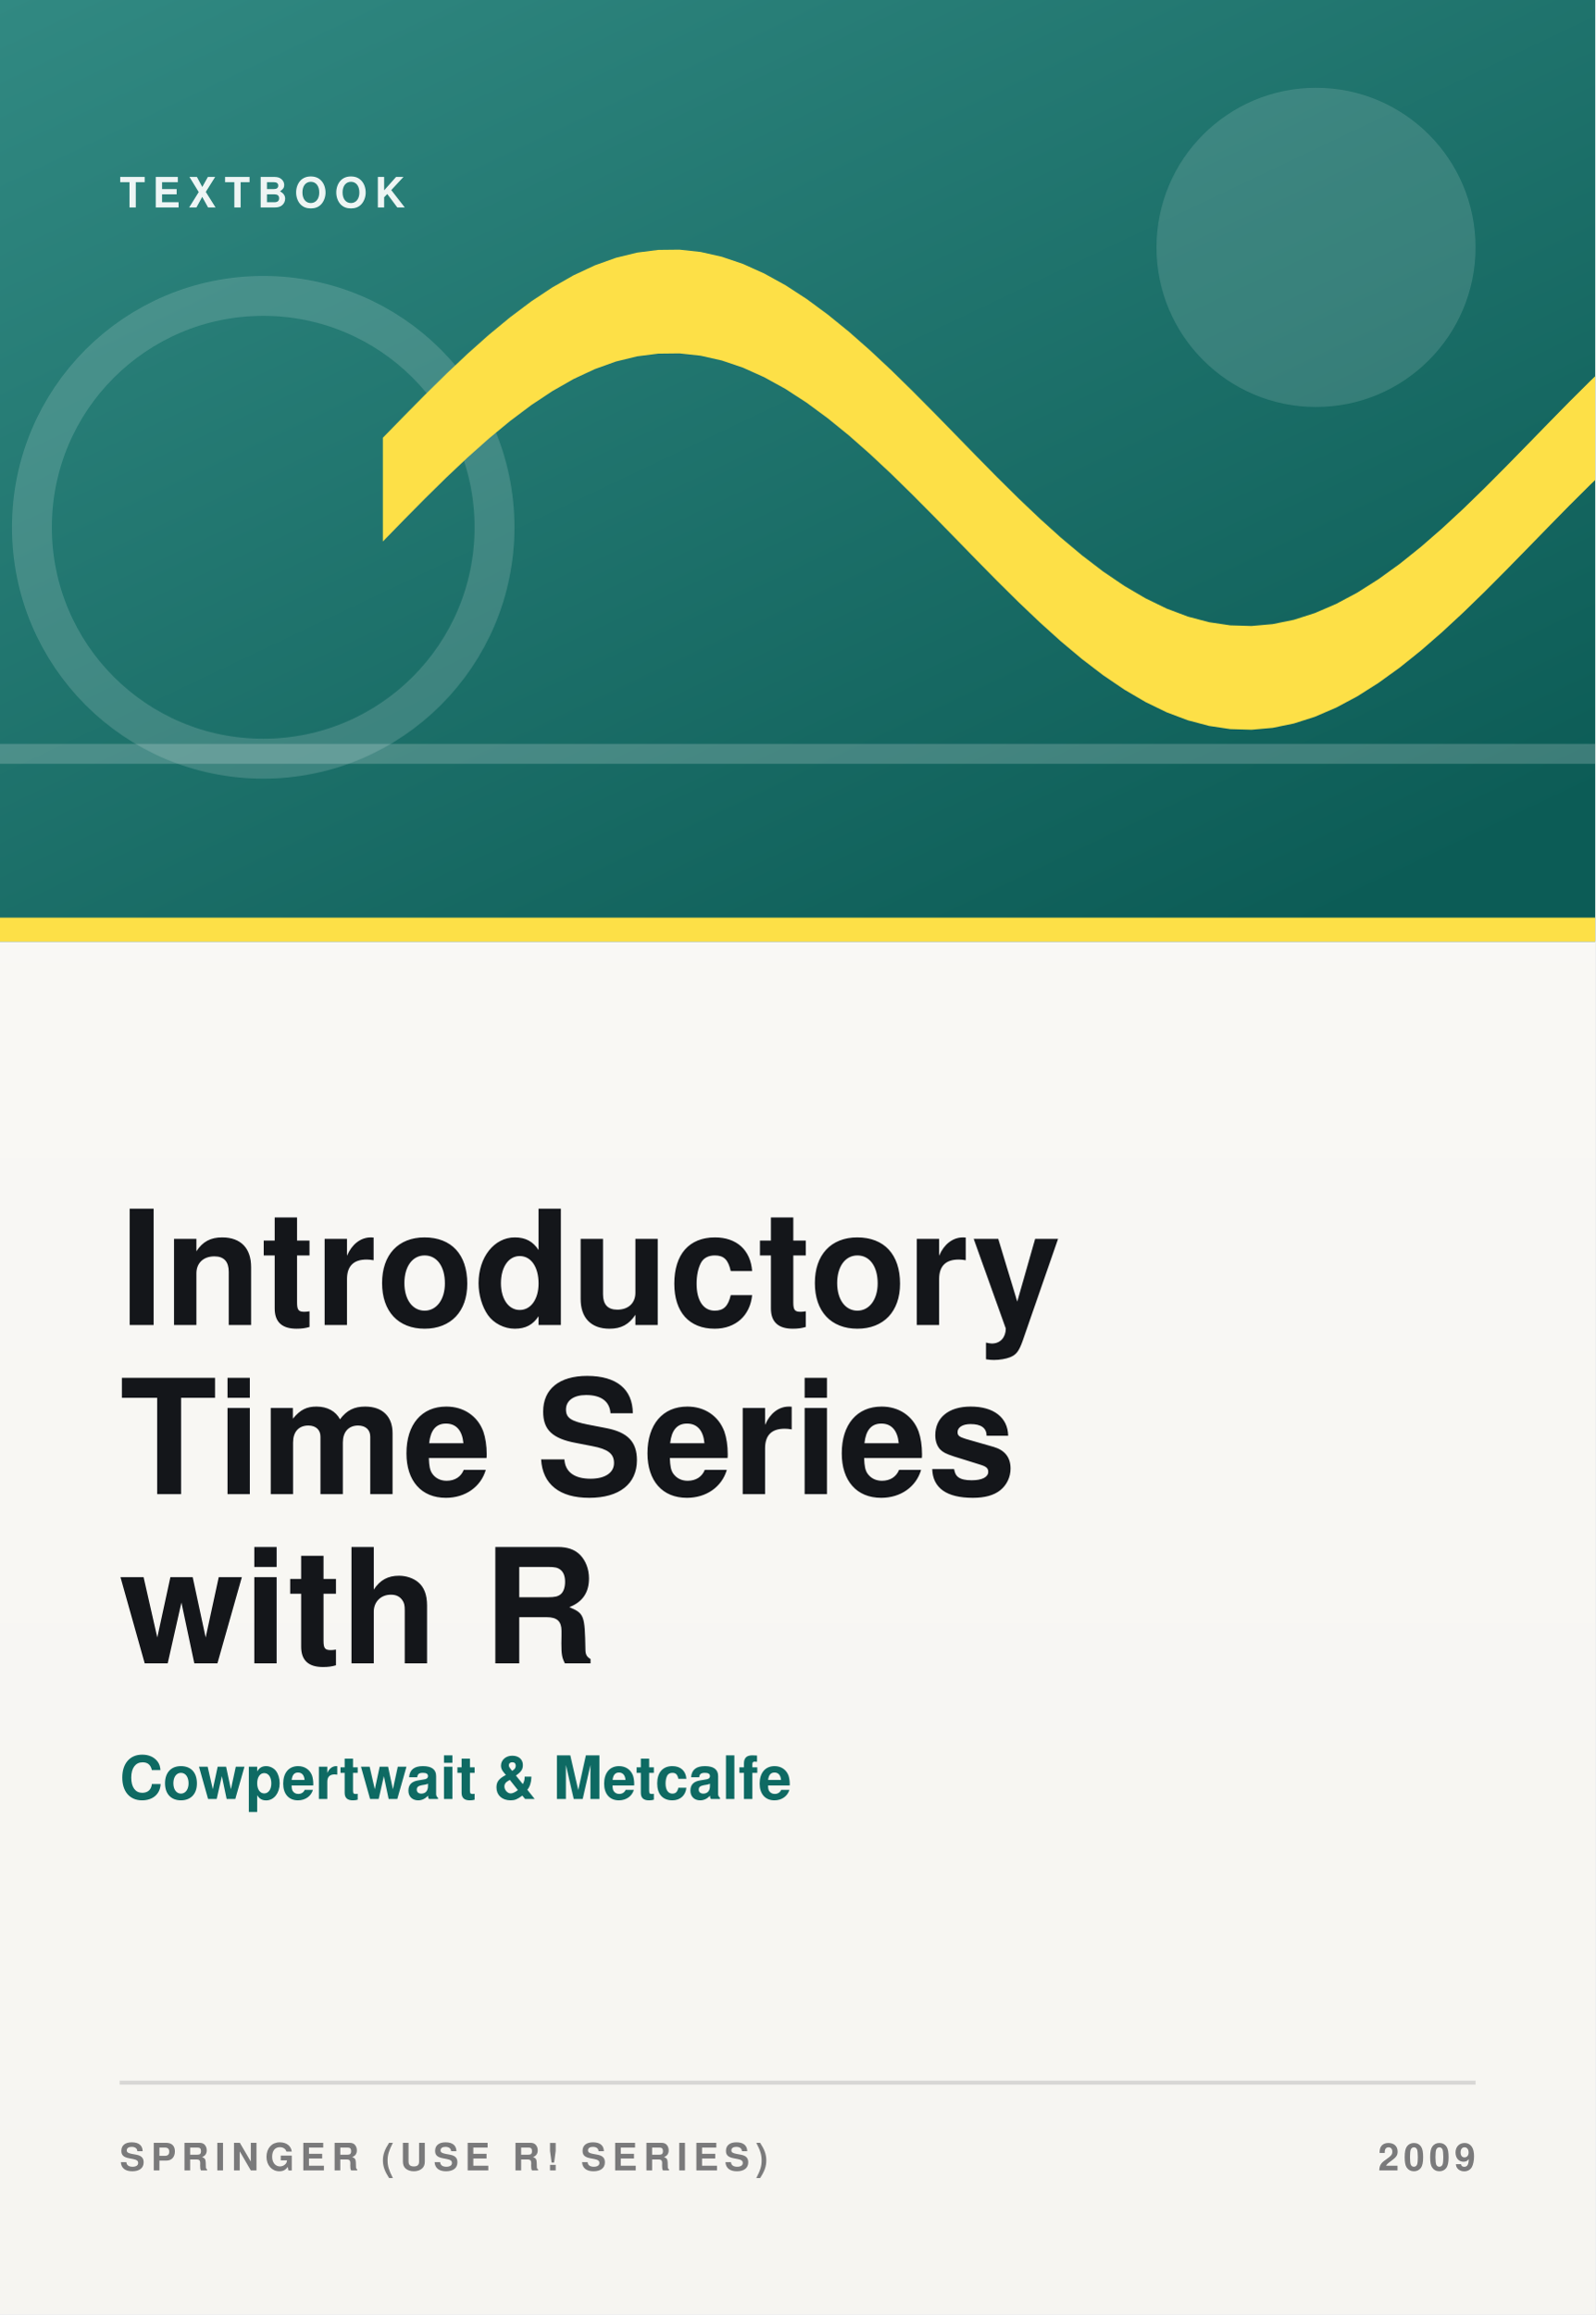
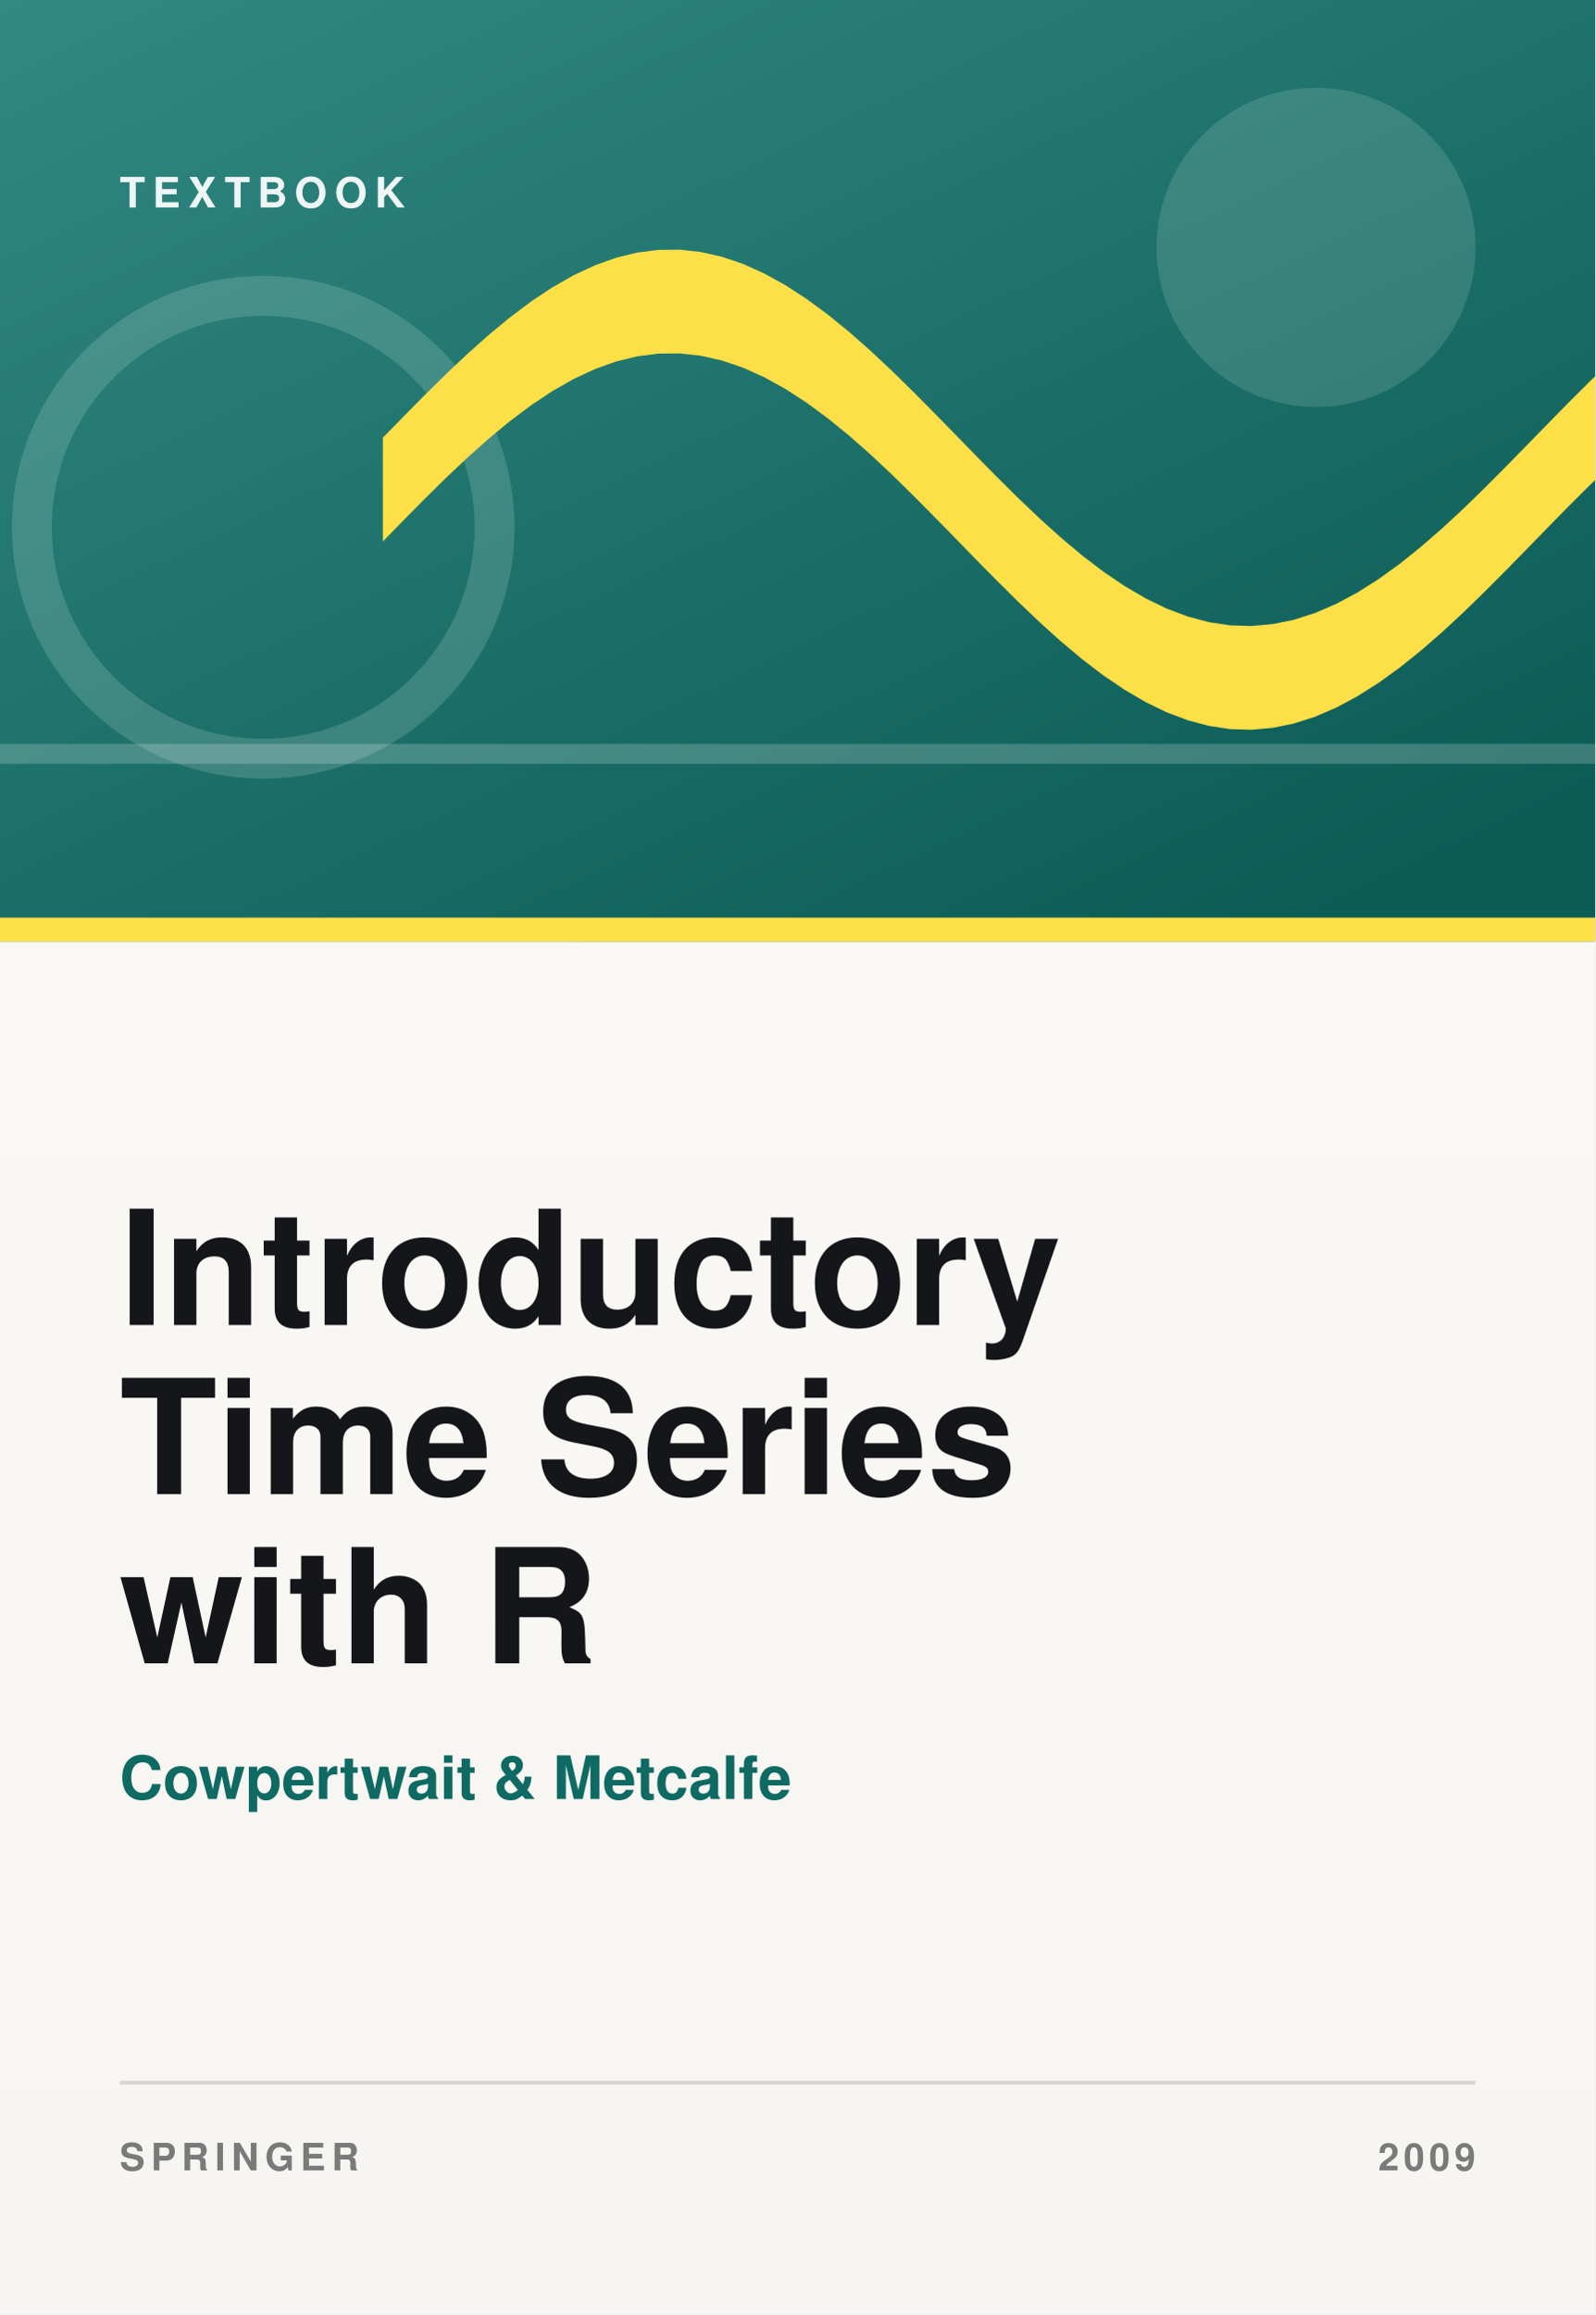
<svg xmlns="http://www.w3.org/2000/svg" viewBox="0 0 400 580" width="400" height="580" role="img" aria-label="Cover of Introductory Time Series with R — Cowpertwait &amp; Metcalfe — 2009">
  <defs>
    <linearGradient id="band-5a47b24" x1="0" y1="0" x2="0.8" y2="1">
      <stop offset="0" stop-color="#318982" />
      <stop offset="1" stop-color="#0c5c56" />
    </linearGradient>
    <linearGradient id="paper-5a47b24" x1="0" y1="0" x2="0" y2="1">
      <stop offset="0" stop-color="#fbfaf7" />
      <stop offset="1" stop-color="#f6f5f1" />
    </linearGradient>
    <clipPath id="crop-5a47b24">
      <rect x="0" y="0" width="400" height="236" />
    </clipPath>
  </defs>
  <rect x="0" y="0" width="400" height="580" fill="url(#paper-5a47b24)" />
  <g clip-path="url(#crop-5a47b24)">
    <rect x="0" y="0" width="400" height="236" fill="url(#band-5a47b24)" />
    <circle cx="66" cy="132.16" r="58" fill="none" stroke="#ffffff" stroke-width="10" opacity="0.15" />
    <rect x="0" y="186.44" width="400" height="5" fill="#ffffff" opacity="0.2" />
    <path d="M 96 109.72 L 101.31 104.27 L 106.62 98.9 L 111.94 93.67 L 117.25 88.66 L 122.56 83.93 L 127.88 79.54 L 133.19 75.55 L 138.5 72.03 L 143.81 69 L 149.12 66.52 L 154.44 64.61 L 159.75 63.31 L 165.06 62.63 L 170.38 62.57 L 175.69 63.15 L 181 64.35 L 186.31 66.15 L 191.62 68.54 L 196.94 71.47 L 202.25 74.92 L 207.56 78.83 L 212.88 83.15 L 218.19 87.83 L 223.5 92.8 L 228.81 98 L 234.12 103.35 L 239.44 108.79 L 244.75 114.24 L 250.06 119.63 L 255.38 124.89 L 260.69 129.94 L 266 134.73 L 271.31 139.18 L 276.62 143.24 L 281.94 146.85 L 287.25 149.96 L 292.56 152.54 L 297.88 154.54 L 303.19 155.95 L 308.5 156.74 L 313.81 156.9 L 319.12 156.43 L 324.44 155.34 L 329.75 153.64 L 335.06 151.35 L 340.38 148.51 L 345.69 145.14 L 351 141.31 L 356.31 137.05 L 361.62 132.43 L 366.94 127.5 L 372.25 122.34 L 377.56 117.01 L 382.88 111.58 L 388.19 106.13 L 393.5 100.72 L 398.81 95.44 L 404.12 90.34 L 409.44 85.51 L 414.75 80.99 L 420.06 76.86 L 425.38 73.17 L 430.69 69.97 L 436 67.3 L 436 93.3 L 430.69 95.97 L 425.38 99.17 L 420.06 102.86 L 414.75 106.99 L 409.44 111.51 L 404.12 116.34 L 398.81 121.44 L 393.5 126.72 L 388.19 132.13 L 382.88 137.58 L 377.56 143.01 L 372.25 148.34 L 366.94 153.5 L 361.62 158.43 L 356.31 163.05 L 351 167.31 L 345.69 171.14 L 340.38 174.51 L 335.06 177.35 L 329.75 179.64 L 324.44 181.34 L 319.12 182.43 L 313.81 182.9 L 308.5 182.74 L 303.19 181.95 L 297.88 180.54 L 292.56 178.54 L 287.25 175.96 L 281.94 172.85 L 276.62 169.24 L 271.31 165.18 L 266 160.73 L 260.69 155.94 L 255.38 150.89 L 250.06 145.63 L 244.75 140.24 L 239.44 134.79 L 234.12 129.35 L 228.81 124 L 223.5 118.8 L 218.19 113.83 L 212.88 109.15 L 207.56 104.83 L 202.25 100.92 L 196.94 97.47 L 191.62 94.54 L 186.31 92.15 L 181 90.35 L 175.69 89.15 L 170.38 88.57 L 165.06 88.63 L 159.75 89.31 L 154.44 90.61 L 149.12 92.52 L 143.81 95 L 138.5 98.03 L 133.19 101.55 L 127.88 105.54 L 122.56 109.93 L 117.25 114.66 L 111.94 119.67 L 106.62 124.9 L 101.31 130.27 L 96 135.72 Z" fill="#fde047" />
    <circle cx="330" cy="62" r="40" fill="#ffffff" opacity="0.13" />
  </g>
  <rect x="0" y="230" width="400" height="6" fill="#fde047" />
  <text x="30" y="52" font-family="'Helvetica Neue', Helvetica, Arial, sans-serif" font-size="10.5" font-weight="700" fill="#ffffff" text-anchor="start" letter-spacing="1.9" opacity="0.92">TEXTBOOK</text>
  <text x="30" y="332.1" font-family="'Helvetica Neue', Helvetica, Arial, sans-serif" font-size="40" font-weight="700" fill="#14161a" text-anchor="start">Introductory</text>
  <text x="30" y="374.5" font-family="'Helvetica Neue', Helvetica, Arial, sans-serif" font-size="40" font-weight="700" fill="#14161a" text-anchor="start">Time Series</text>
  <text x="30" y="416.9" font-family="'Helvetica Neue', Helvetica, Arial, sans-serif" font-size="40" font-weight="700" fill="#14161a" text-anchor="start">with R</text>
  <text x="30" y="450.9" font-family="'Helvetica Neue', Helvetica, Arial, sans-serif" font-size="15" font-weight="600" fill="#0e6a63" text-anchor="start">Cowpertwait &amp; Metcalfe</text>
  <line x1="30" y1="522" x2="370" y2="522" stroke="#14161a" stroke-width="1" opacity="0.14" />
-   <text x="30" y="544" font-family="'Helvetica Neue', Helvetica, Arial, sans-serif" font-size="9.5" font-weight="700" fill="#7a7a7b" text-anchor="start" letter-spacing="1.5">SPRINGER (USE R! SERIES)</text>
+   <text x="30" y="544" font-family="'Helvetica Neue', Helvetica, Arial, sans-serif" font-size="9.5" font-weight="700" fill="#7a7a7b" text-anchor="start" letter-spacing="1.5">SPRINGER</text>
  <text x="370" y="544" font-family="'Helvetica Neue', Helvetica, Arial, sans-serif" font-size="9.5" font-weight="600" fill="#7a7a7b" text-anchor="end" letter-spacing="1.1">2009</text>
</svg>
